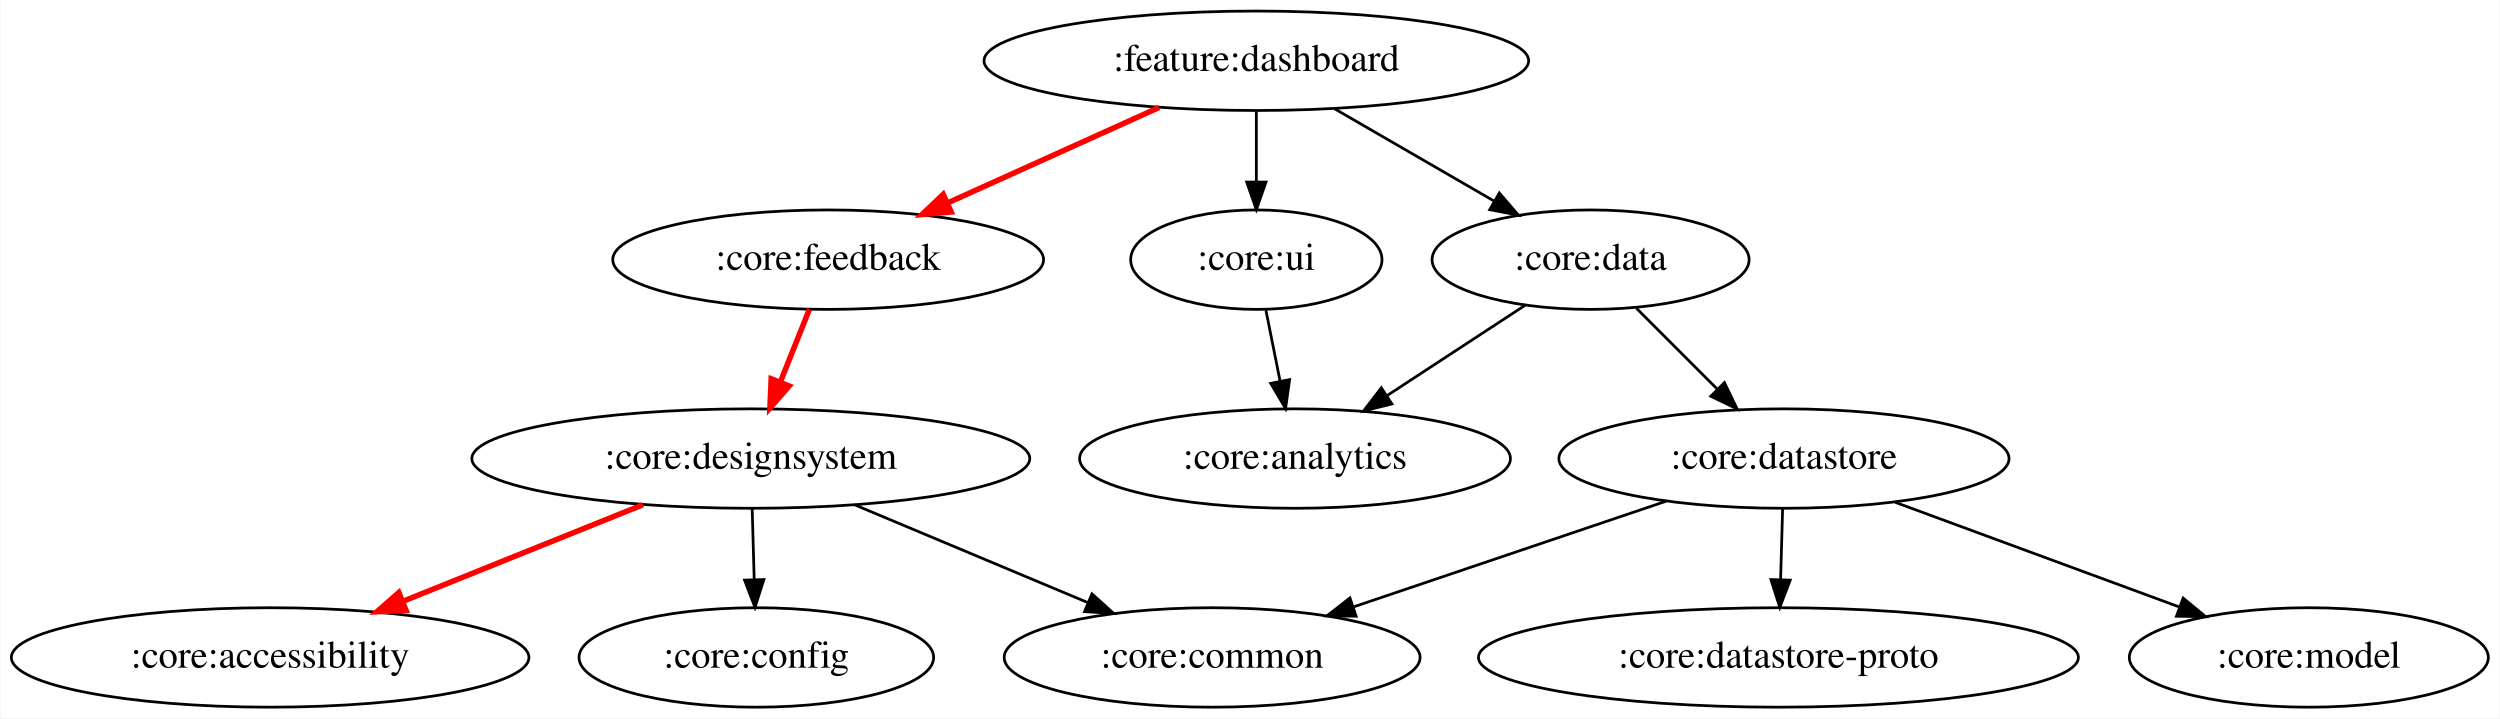
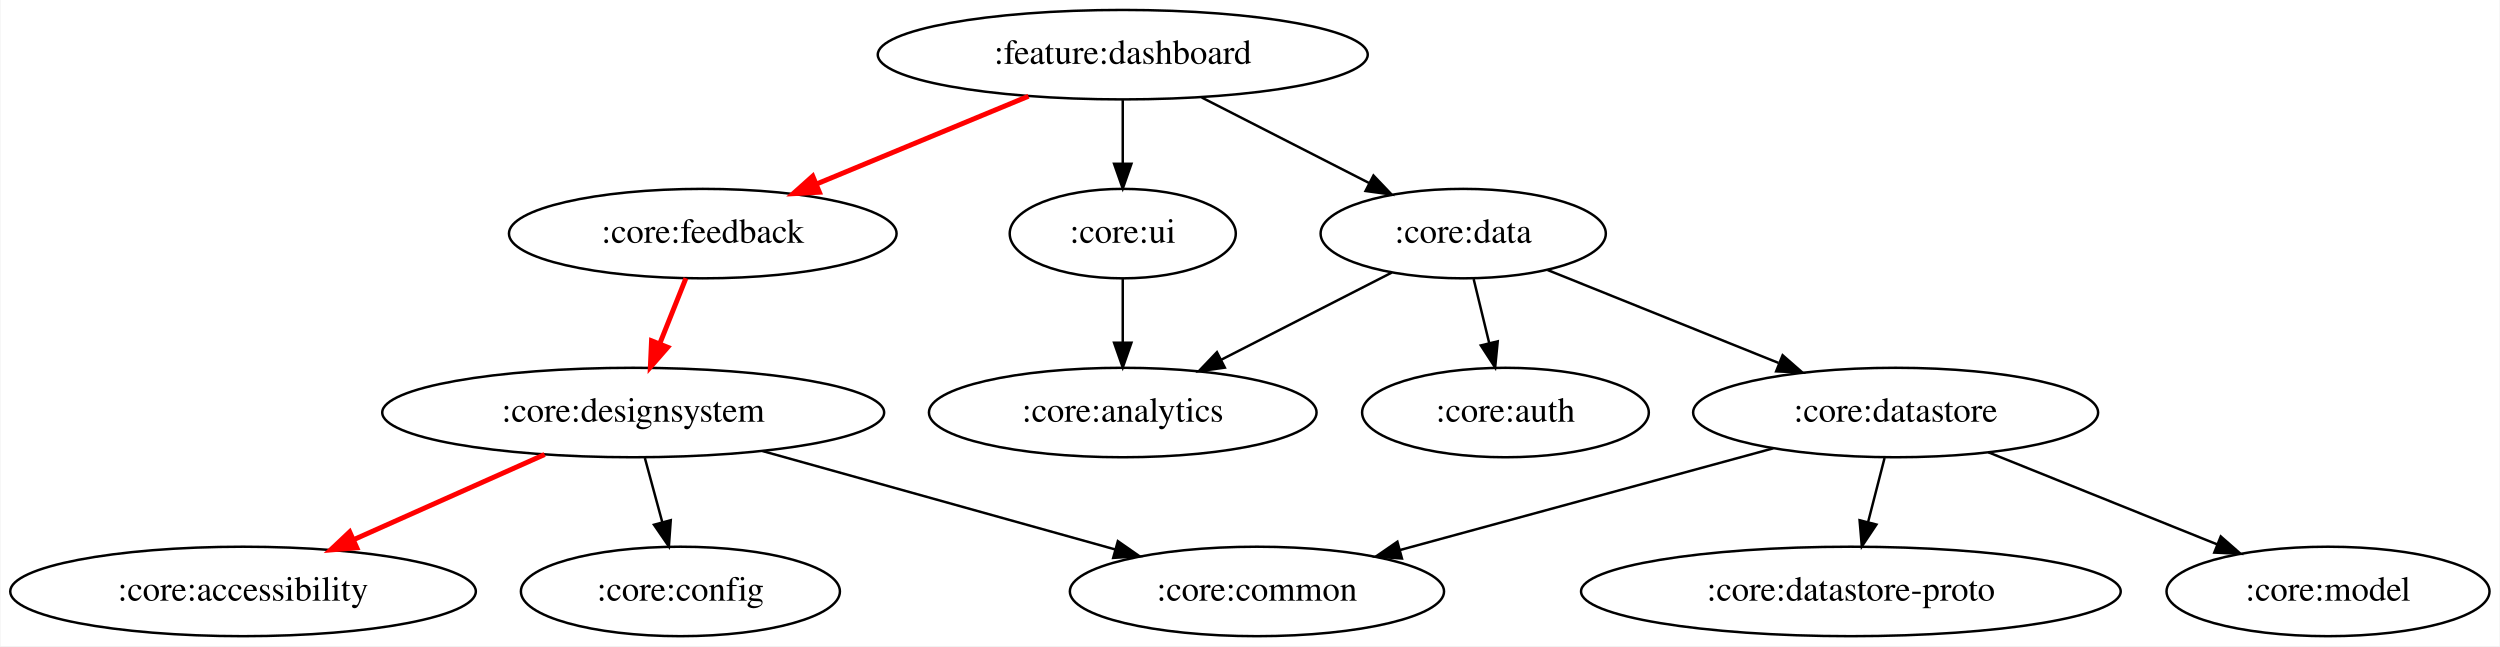
- <svg xmlns="http://www.w3.org/2000/svg" height="260pt" viewBox="0.00 0.00 904.59 260.00" width="905pt">
+ <svg xmlns="http://www.w3.org/2000/svg" height="260pt" viewBox="0.00 0.00 1005.59 260.00" width="1006pt">
  <g id="graph0" class="graph" transform="scale(1 1) rotate(0) translate(4 256)">
-     <polygon fill="white" stroke="transparent" points="-4,4 -4,-256 900.59,-256 900.59,4 -4,4" />
+     <polygon fill="white" points="-4,4 -4,-256 1001.59,-256 1001.59,4 -4,4" stroke="transparent" />
    <g id="node1" class="node">
-       <ellipse fill="none" stroke="black" cx="450.59" cy="-234" rx="98.58" ry="18" />
-       <text text-anchor="middle" x="450.59" y="-230.3" font-family="Times,serif" font-size="14.00">:feature:dashboard</text>
+       <ellipse cx="447.59" cy="-234" fill="none" rx="98.58" ry="18" stroke="black" />
+       <text font-family="Times,serif" font-size="14.00" text-anchor="middle" x="447.59" y="-230.3">
+         :feature:dashboard
+       </text>
    </g>
    <g id="node2" class="node">
-       <ellipse fill="none" stroke="black" cx="295.59" cy="-162" rx="77.99" ry="18" />
-       <text text-anchor="middle" x="295.59" y="-158.3" font-family="Times,serif" font-size="14.00">:core:feedback</text>
+       <ellipse cx="278.59" cy="-162" fill="none" rx="77.99" ry="18" stroke="black" />
+       <text font-family="Times,serif" font-size="14.00" text-anchor="middle" x="278.59" y="-158.3">
+         :core:feedback
+       </text>
    </g>
    <g id="edge1" class="edge">
-       <path fill="none" stroke="red" stroke-width="2" d="M415.42,-217.12C392.71,-206.86 363.01,-193.45 338.85,-182.54" />
-       <polygon fill="red" stroke="red" stroke-width="2" points="340.11,-179.27 329.56,-178.34 337.23,-185.65 340.11,-179.27" />
+       <path d="M409.66,-217.29C384.44,-206.84 351.17,-193.06 324.46,-182" fill="none" stroke="red" stroke-width="2" />
+       <polygon fill="red" points="325.52,-178.65 314.94,-178.06 322.84,-185.12 325.52,-178.65" stroke="red" stroke-width="2" />
    </g>
    <g id="node3" class="node">
-       <ellipse fill="none" stroke="black" cx="450.59" cy="-162" rx="45.49" ry="18" />
-       <text text-anchor="middle" x="450.59" y="-158.3" font-family="Times,serif" font-size="14.00">:core:ui</text>
+       <ellipse cx="447.59" cy="-162" fill="none" rx="45.49" ry="18" stroke="black" />
+       <text font-family="Times,serif" font-size="14.00" text-anchor="middle" x="447.59" y="-158.3">
+         :core:ui
+       </text>
    </g>
    <g id="edge2" class="edge">
-       <path fill="none" stroke="black" d="M450.59,-215.7C450.59,-207.98 450.59,-198.71 450.59,-190.11" />
-       <polygon fill="black" stroke="black" points="454.09,-190.1 450.59,-180.1 447.09,-190.1 454.09,-190.1" />
+       <path d="M447.59,-215.7C447.59,-207.98 447.59,-198.71 447.59,-190.11" fill="none" stroke="black" />
+       <polygon fill="black" points="451.09,-190.1 447.59,-180.1 444.09,-190.1 451.09,-190.1" stroke="black" />
    </g>
    <g id="node4" class="node">
-       <ellipse fill="none" stroke="black" cx="571.59" cy="-162" rx="57.39" ry="18" />
-       <text text-anchor="middle" x="571.59" y="-158.3" font-family="Times,serif" font-size="14.00">:core:data</text>
+       <ellipse cx="584.59" cy="-162" fill="none" rx="57.39" ry="18" stroke="black" />
+       <text font-family="Times,serif" font-size="14.00" text-anchor="middle" x="584.59" y="-158.3">
+         :core:data
+       </text>
    </g>
    <g id="edge3" class="edge">
-       <path fill="none" stroke="black" d="M478.96,-216.59C496.17,-206.63 518.27,-193.85 536.56,-183.27" />
-       <polygon fill="black" stroke="black" points="538.56,-186.15 545.47,-178.11 535.06,-180.09 538.56,-186.15" />
+       <path d="M479.37,-216.76C499.47,-206.49 525.57,-193.16 546.75,-182.34" fill="none" stroke="black" />
+       <polygon fill="black" points="548.48,-185.38 555.79,-177.72 545.29,-179.15 548.48,-185.38" stroke="black" />
    </g>
    <g id="node5" class="node">
-       <ellipse fill="none" stroke="black" cx="267.59" cy="-90" rx="100.98" ry="18" />
-       <text text-anchor="middle" x="267.59" y="-86.3" font-family="Times,serif" font-size="14.00">:core:designsystem</text>
+       <ellipse cx="250.59" cy="-90" fill="none" rx="100.98" ry="18" stroke="black" />
+       <text font-family="Times,serif" font-size="14.00" text-anchor="middle" x="250.59" y="-86.3">
+         :core:designsystem
+       </text>
    </g>
    <g id="edge4" class="edge">
-       <path fill="none" stroke="red" stroke-width="2" d="M288.81,-144.05C285.66,-136.18 281.84,-126.62 278.31,-117.79" />
-       <polygon fill="red" stroke="red" stroke-width="2" points="281.47,-116.26 274.5,-108.28 274.97,-118.86 281.47,-116.26" />
+       <path d="M271.81,-144.05C268.66,-136.18 264.84,-126.62 261.31,-117.79" fill="none" stroke="red" stroke-width="2" />
+       <polygon fill="red" points="264.47,-116.26 257.5,-108.28 257.97,-118.86 264.47,-116.26" stroke="red" stroke-width="2" />
    </g>
    <g id="node9" class="node">
-       <ellipse fill="none" stroke="black" cx="464.59" cy="-90" rx="77.99" ry="18" />
-       <text text-anchor="middle" x="464.59" y="-86.3" font-family="Times,serif" font-size="14.00">:core:analytics</text>
+       <ellipse cx="447.59" cy="-90" fill="none" rx="77.99" ry="18" stroke="black" />
+       <text font-family="Times,serif" font-size="14.00" text-anchor="middle" x="447.59" y="-86.3">
+         :core:analytics
+       </text>
    </g>
    <g id="edge8" class="edge">
-       <path fill="none" stroke="black" d="M454.05,-143.7C455.6,-135.98 457.45,-126.71 459.17,-118.11" />
-       <polygon fill="black" stroke="black" points="462.64,-118.6 461.17,-108.1 455.78,-117.22 462.64,-118.6" />
+       <path d="M447.59,-143.7C447.59,-135.98 447.59,-126.71 447.59,-118.11" fill="none" stroke="black" />
+       <polygon fill="black" points="451.09,-118.1 447.59,-108.1 444.09,-118.1 451.09,-118.1" stroke="black" />
    </g>
-     <g id="edge10" class="edge">
-       <path fill="none" stroke="black" d="M547.84,-145.46C533.2,-135.88 514.18,-123.44 498.02,-112.87" />
-       <polygon fill="black" stroke="black" points="499.67,-109.77 489.39,-107.22 495.84,-115.63 499.67,-109.77" />
+     <g class="edge" id="edge9">
+       <path d="M555.87,-146.33C535.96,-136.15 509.19,-122.47 487.25,-111.26" fill="none" stroke="black" />
+       <polygon fill="black" points="488.67,-108.06 478.18,-106.63 485.49,-114.29 488.67,-108.06" stroke="black" />
    </g>
    <g id="node10" class="node">
-       <ellipse fill="none" stroke="black" cx="641.59" cy="-90" rx="81.49" ry="18" />
-       <text text-anchor="middle" x="641.59" y="-86.3" font-family="Times,serif" font-size="14.00">:core:datastore</text>
+       <ellipse cx="601.59" cy="-90" fill="none" rx="57.69" ry="18" stroke="black" />
+       <text font-family="Times,serif" font-size="14.00" text-anchor="middle" x="601.59" y="-86.3">
+         :core:auth
+       </text>
    </g>
-     <g id="edge9" class="edge">
-       <path fill="none" stroke="black" d="M588.18,-144.41C596.94,-135.65 607.86,-124.73 617.53,-115.06" />
-       <polygon fill="black" stroke="black" points="620.04,-117.5 624.64,-107.96 615.09,-112.55 620.04,-117.5" />
+     <g class="edge" id="edge10">
+       <path d="M588.79,-143.7C590.69,-135.9 592.97,-126.51 595.08,-117.83" fill="none" stroke="black" />
+       <polygon fill="black" points="598.48,-118.65 597.44,-108.1 591.68,-117 598.48,-118.65" stroke="black" />
+     </g>
+     <g class="node" id="node11">
+       <ellipse cx="758.59" cy="-90" fill="none" rx="81.49" ry="18" stroke="black" />
+       <text font-family="Times,serif" font-size="14.00" text-anchor="middle" x="758.59" y="-86.3">
+         :core:datastore
+       </text>
+     </g>
+     <g class="edge" id="edge11">
+       <path d="M618.55,-147.34C645.03,-136.68 682.11,-121.77 711.46,-109.96" fill="none" stroke="black" />
+       <polygon fill="black" points="713.12,-113.06 721.1,-106.08 710.51,-106.57 713.12,-113.06" stroke="black" />
    </g>
    <g id="node6" class="node">
      <ellipse fill="none" stroke="black" cx="93.59" cy="-18" rx="93.68" ry="18" />
      <text text-anchor="middle" x="93.59" y="-14.3" font-family="Times,serif" font-size="14.00">:core:accessibility</text>
    </g>
    <g id="edge5" class="edge">
-       <path fill="none" stroke="red" stroke-width="2" d="M228.54,-73.29C202.82,-62.94 168.96,-49.32 141.6,-38.31" />
-       <polygon fill="red" stroke="red" stroke-width="2" points="142.79,-35.02 132.21,-34.54 140.18,-41.52 142.79,-35.02" />
+       <path d="M214.97,-73.12C192.2,-62.97 162.5,-49.72 138.18,-38.88" fill="none" stroke="red" stroke-width="2" />
+       <polygon fill="red" points="139.36,-35.58 128.81,-34.7 136.51,-41.97 139.36,-35.58" stroke="red" stroke-width="2" />
    </g>
    <g id="node7" class="node">
-       <ellipse fill="none" stroke="black" cx="434.59" cy="-18" rx="75.29" ry="18" />
-       <text text-anchor="middle" x="434.59" y="-14.3" font-family="Times,serif" font-size="14.00">:core:common</text>
+       <ellipse cx="501.59" cy="-18" fill="none" rx="75.29" ry="18" stroke="black" />
+       <text font-family="Times,serif" font-size="14.00" text-anchor="middle" x="501.59" y="-14.3">
+         :core:common
+       </text>
    </g>
    <g id="edge6" class="edge">
-       <path fill="none" stroke="black" d="M305.07,-73.29C330.08,-62.81 363.1,-48.97 389.54,-37.88" />
-       <polygon fill="black" stroke="black" points="391.09,-41.03 398.95,-33.94 388.38,-34.58 391.09,-41.03" />
+       <path d="M302.6,-74.5C344.03,-62.94 401.96,-46.79 444.63,-34.88" fill="none" stroke="black" />
+       <polygon fill="black" points="445.62,-38.24 454.31,-32.19 443.74,-31.5 445.62,-38.24" stroke="black" />
    </g>
    <g id="node8" class="node">
      <ellipse fill="none" stroke="black" cx="269.59" cy="-18" rx="64.19" ry="18" />
      <text text-anchor="middle" x="269.59" y="-14.3" font-family="Times,serif" font-size="14.00">:core:config</text>
    </g>
    <g id="edge7" class="edge">
-       <path fill="none" stroke="black" d="M268.09,-71.7C268.31,-63.98 268.57,-54.71 268.82,-46.11" />
-       <polygon fill="black" stroke="black" points="272.32,-46.2 269.1,-36.1 265.32,-46 272.32,-46.2" />
+       <path d="M255.29,-71.7C257.41,-63.9 259.95,-54.51 262.31,-45.83" fill="none" stroke="black" />
+       <polygon fill="black" points="265.71,-46.67 264.95,-36.1 258.95,-44.84 265.71,-46.67" stroke="black" />
    </g>
-     <g id="edge13" class="edge">
-       <path fill="none" stroke="black" d="M598.95,-74.58C566.06,-63.46 520.46,-48.04 485.63,-36.26" />
-       <polygon fill="black" stroke="black" points="486.71,-32.93 476.12,-33.04 484.47,-39.56 486.71,-32.93" />
+     <g class="edge" id="edge14">
+       <path d="M709.34,-75.59C666.43,-63.9 604.18,-46.94 559.02,-34.64" fill="none" stroke="black" />
+       <polygon fill="black" points="559.94,-31.26 549.37,-32.01 558.1,-38.02 559.94,-31.26" stroke="black" />
    </g>
-     <g id="node11" class="node">
-       <ellipse fill="none" stroke="black" cx="639.59" cy="-18" rx="108.58" ry="18" />
-       <text text-anchor="middle" x="639.59" y="-14.3" font-family="Times,serif" font-size="14.00">:core:datastore-proto</text>
+     <g class="node" id="node12">
+       <ellipse cx="740.59" cy="-18" fill="none" rx="108.58" ry="18" stroke="black" />
+       <text font-family="Times,serif" font-size="14.00" text-anchor="middle" x="740.59" y="-14.3">
+         :core:datastore-proto
+       </text>
    </g>
-     <g id="edge11" class="edge">
-       <path fill="none" stroke="black" d="M641.1,-71.7C640.88,-63.98 640.61,-54.71 640.37,-46.11" />
-       <polygon fill="black" stroke="black" points="643.86,-46 640.08,-36.1 636.87,-46.2 643.86,-46" />
+     <g class="edge" id="edge12">
+       <path d="M754.14,-71.7C752.14,-63.9 749.72,-54.51 747.49,-45.83" fill="none" stroke="black" />
+       <polygon fill="black" points="750.87,-44.92 744.99,-36.1 744.09,-46.66 750.87,-44.92" stroke="black" />
    </g>
-     <g id="node12" class="node">
-       <ellipse fill="none" stroke="black" cx="831.59" cy="-18" rx="64.99" ry="18" />
-       <text text-anchor="middle" x="831.59" y="-14.3" font-family="Times,serif" font-size="14.00">:core:model</text>
+     <g class="node" id="node13">
+       <ellipse cx="932.59" cy="-18" fill="none" rx="64.99" ry="18" stroke="black" />
+       <text font-family="Times,serif" font-size="14.00" text-anchor="middle" x="932.59" y="-14.3">
+         :core:model
+       </text>
    </g>
-     <g id="edge12" class="edge">
-       <path fill="none" stroke="black" d="M681.89,-74.15C712,-63.06 753.23,-47.87 784.8,-36.24" />
-       <polygon fill="black" stroke="black" points="786.09,-39.5 794.26,-32.75 783.67,-32.93 786.09,-39.5" />
+     <g class="edge" id="edge13">
+       <path d="M795.92,-73.98C822.92,-63.12 859.53,-48.39 888.06,-36.91" fill="none" stroke="black" />
+       <polygon fill="black" points="889.43,-40.14 897.4,-33.16 886.82,-33.64 889.43,-40.14" stroke="black" />
    </g>
  </g>
</svg>
